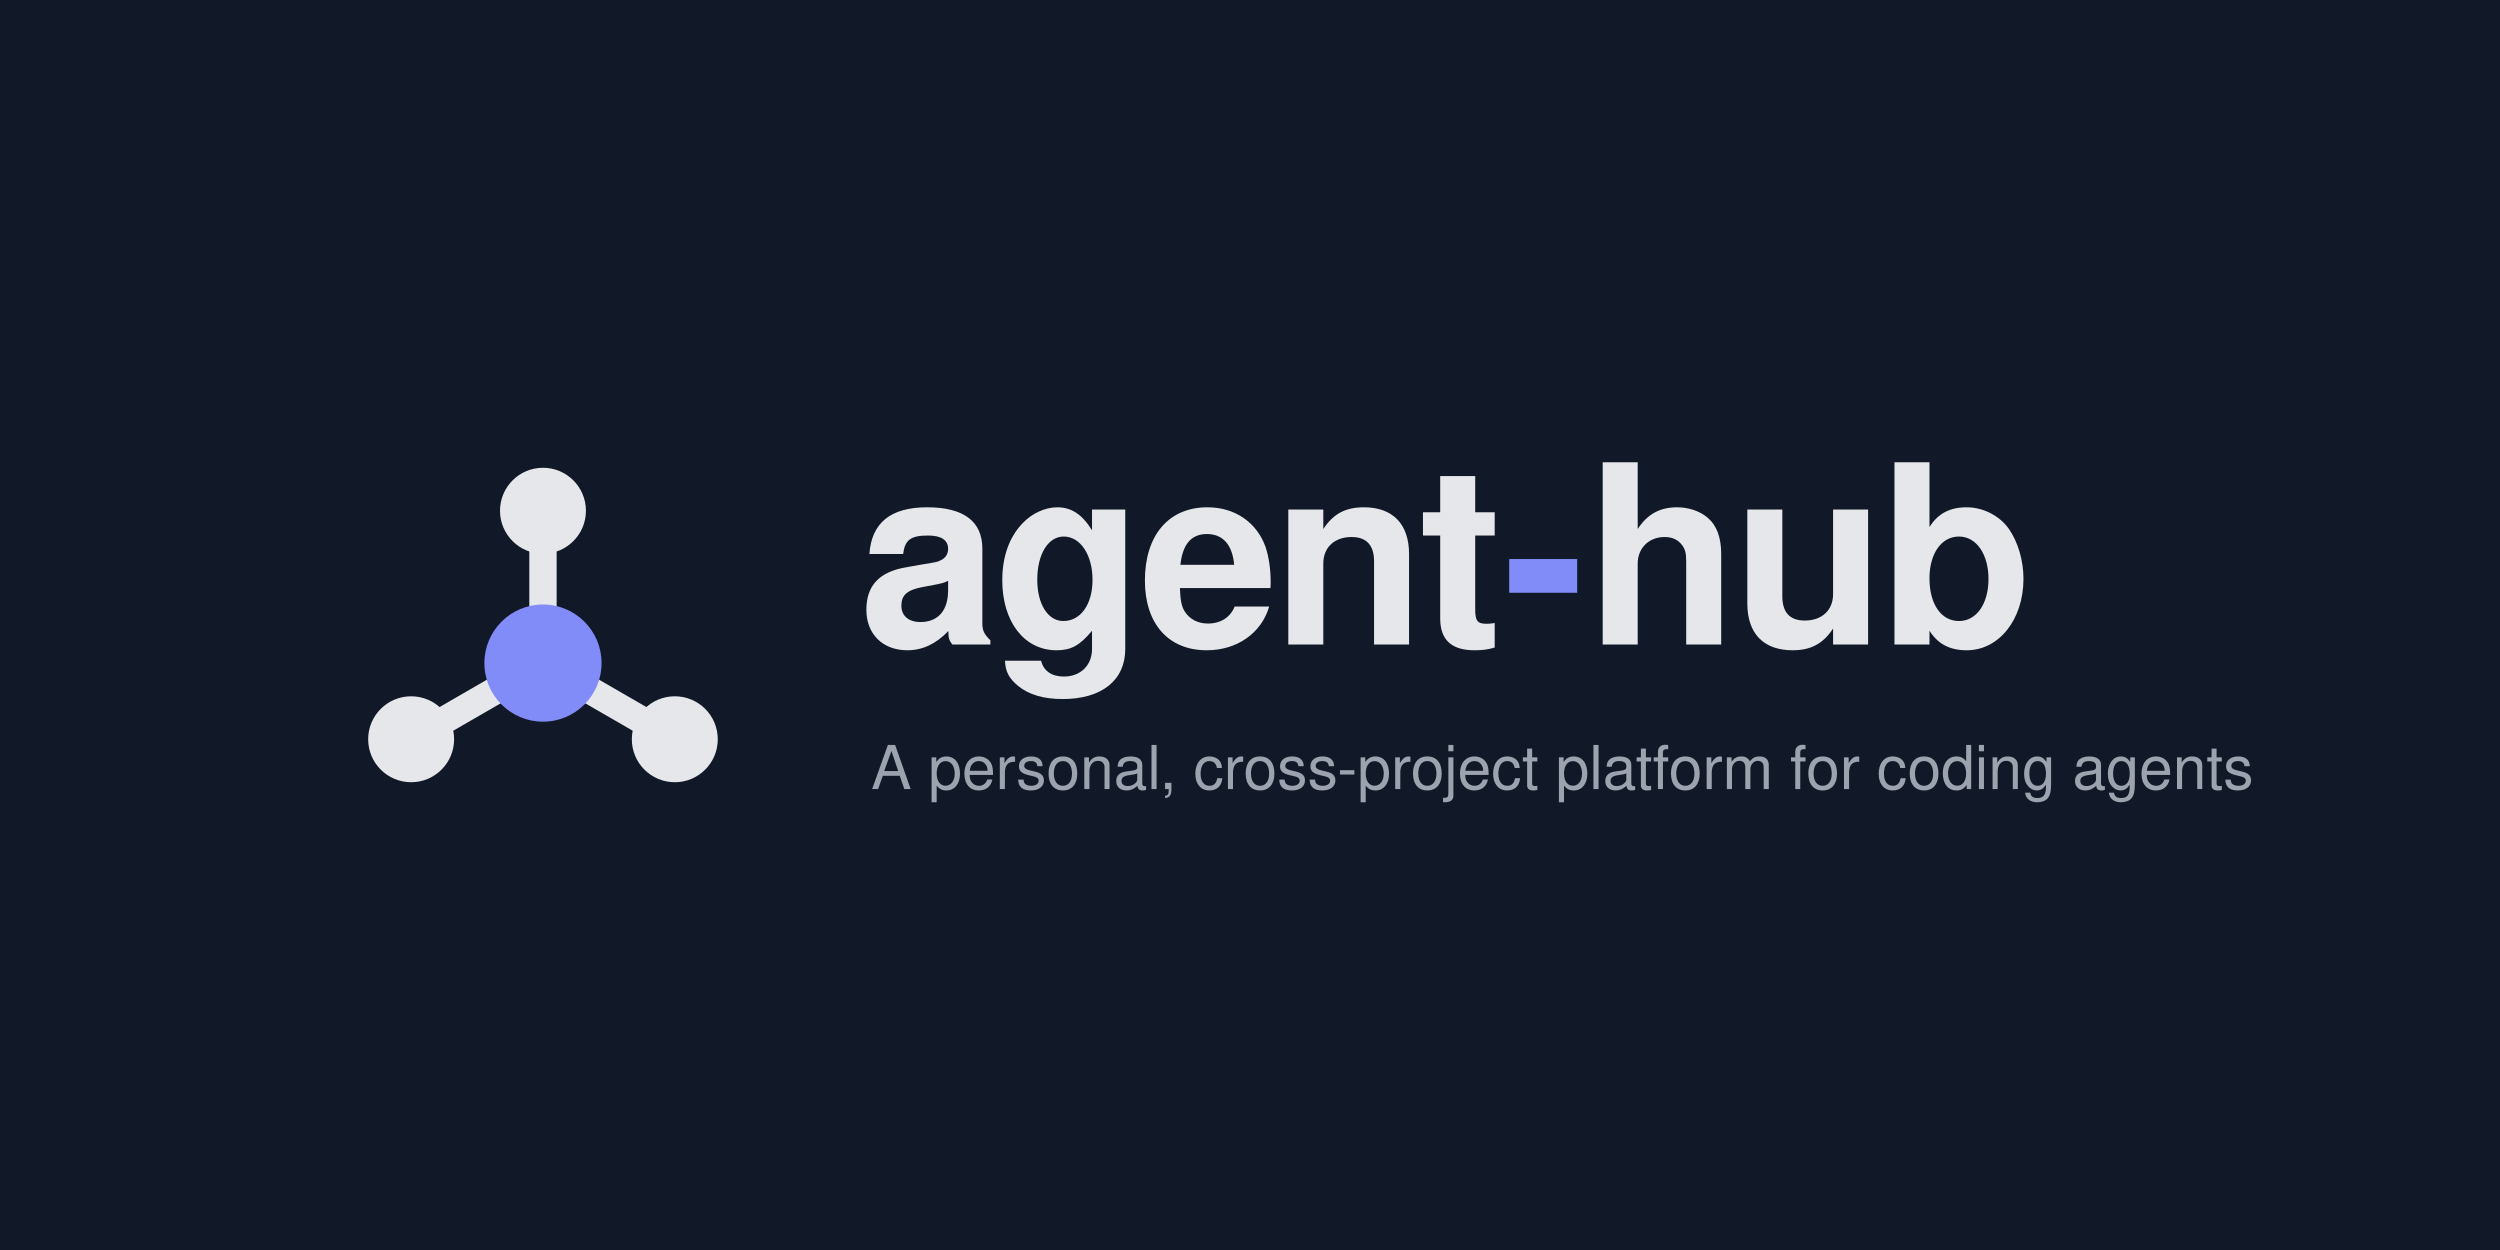
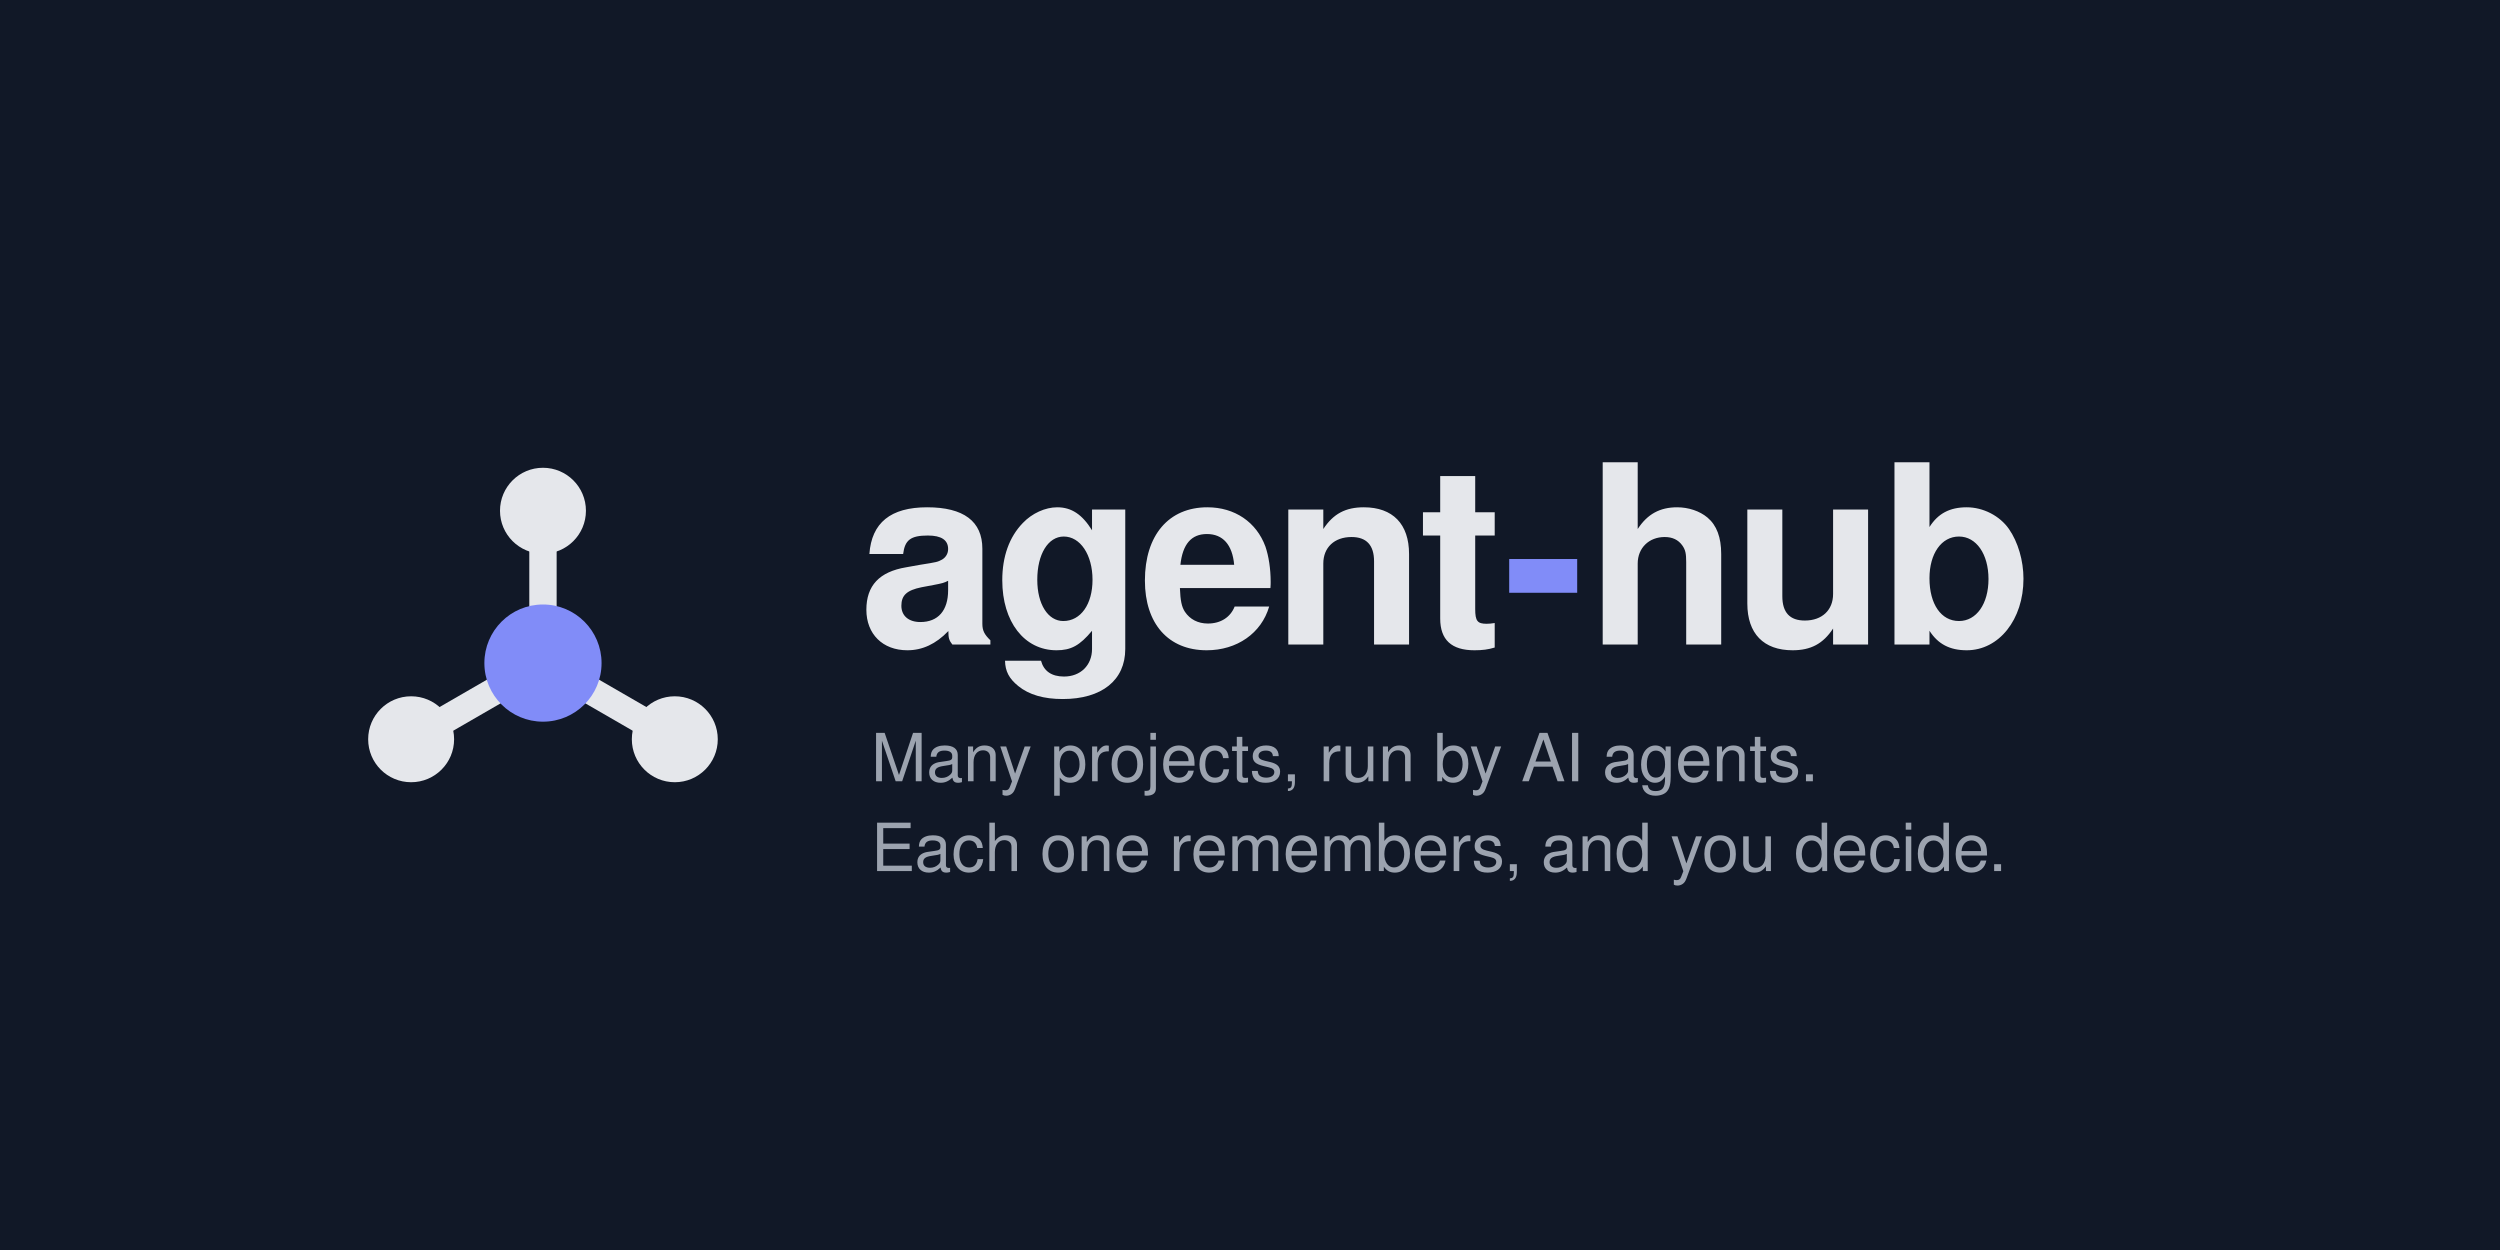
<svg xmlns="http://www.w3.org/2000/svg" viewBox="0 0 1280 640" role="img" aria-label="agent-hub">
  <rect width="1280" height="640" fill="#111827" />
  <g transform="translate(150,192) scale(1.0)">
    <g stroke="#e5e7eb" stroke-width="14" stroke-linecap="round">
      <line x1="128" y1="147.5" x2="128.0" y2="69.5" />
      <line x1="128" y1="147.5" x2="195.5" y2="186.5" />
      <line x1="128" y1="147.5" x2="60.5" y2="186.5" />
    </g>
    <g fill="#e5e7eb">
      <circle cx="128.0" cy="69.5" r="22" />
      <circle cx="195.5" cy="186.5" r="22" />
      <circle cx="60.5" cy="186.5" r="22" />
    </g>
    <circle cx="128" cy="147.5" r="30" fill="#818cf8" />
  </g>
  <text x="440" y="330" font-family="ui-sans-serif, -apple-system, BlinkMacSystemFont, 'Segoe UI', Helvetica, Arial, sans-serif" font-size="128" font-weight="700" letter-spacing="-3" fill="#e5e7eb">agent<tspan fill="#818cf8">-</tspan>hub</text>
-   <text x="446" y="404" font-family="ui-sans-serif, -apple-system, BlinkMacSystemFont, 'Segoe UI', Helvetica, Arial, sans-serif" font-size="31" fill="#9ca3af">A personal, cross-project platform for coding agents</text>
+   <text x="446" y="400" font-family="ui-sans-serif, -apple-system, BlinkMacSystemFont, 'Segoe UI', Helvetica, Arial, sans-serif" font-size="34" fill="#9ca3af">Many projects, run by AI agents.</text>
+   <text x="446" y="446" font-family="ui-sans-serif, -apple-system, BlinkMacSystemFont, 'Segoe UI', Helvetica, Arial, sans-serif" font-size="34" fill="#9ca3af">Each one remembers, and you decide.</text>
</svg>
